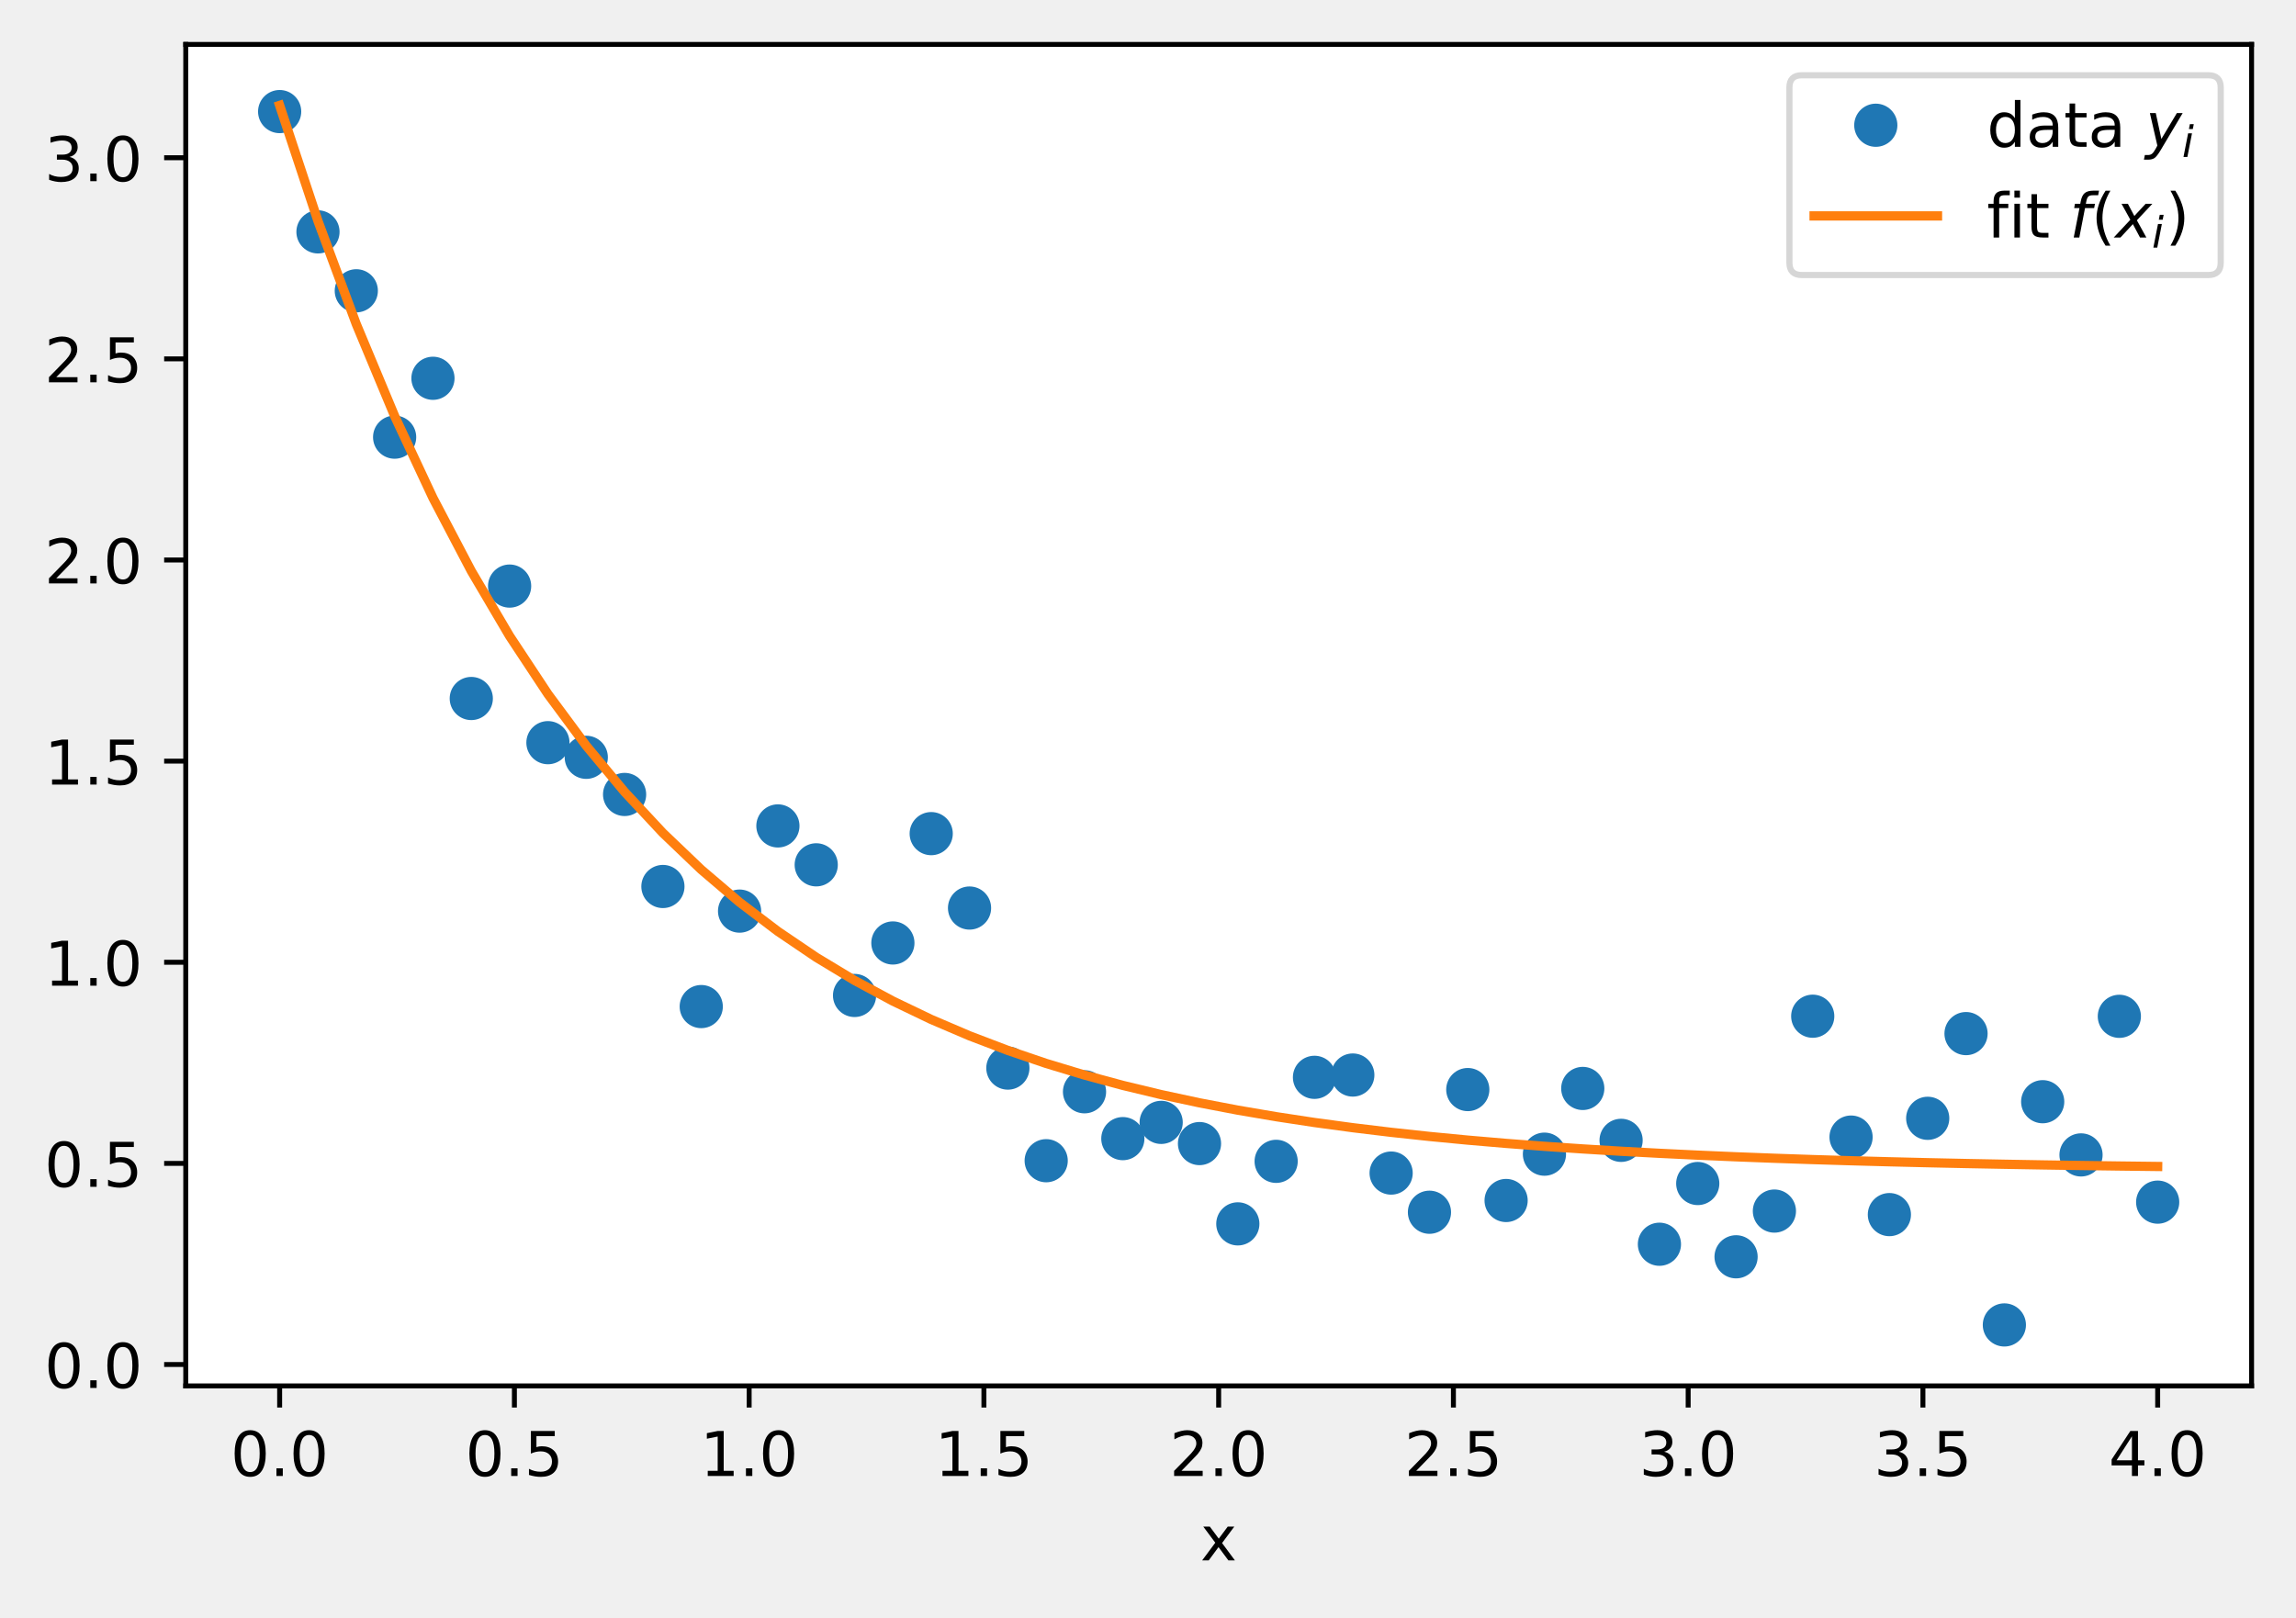
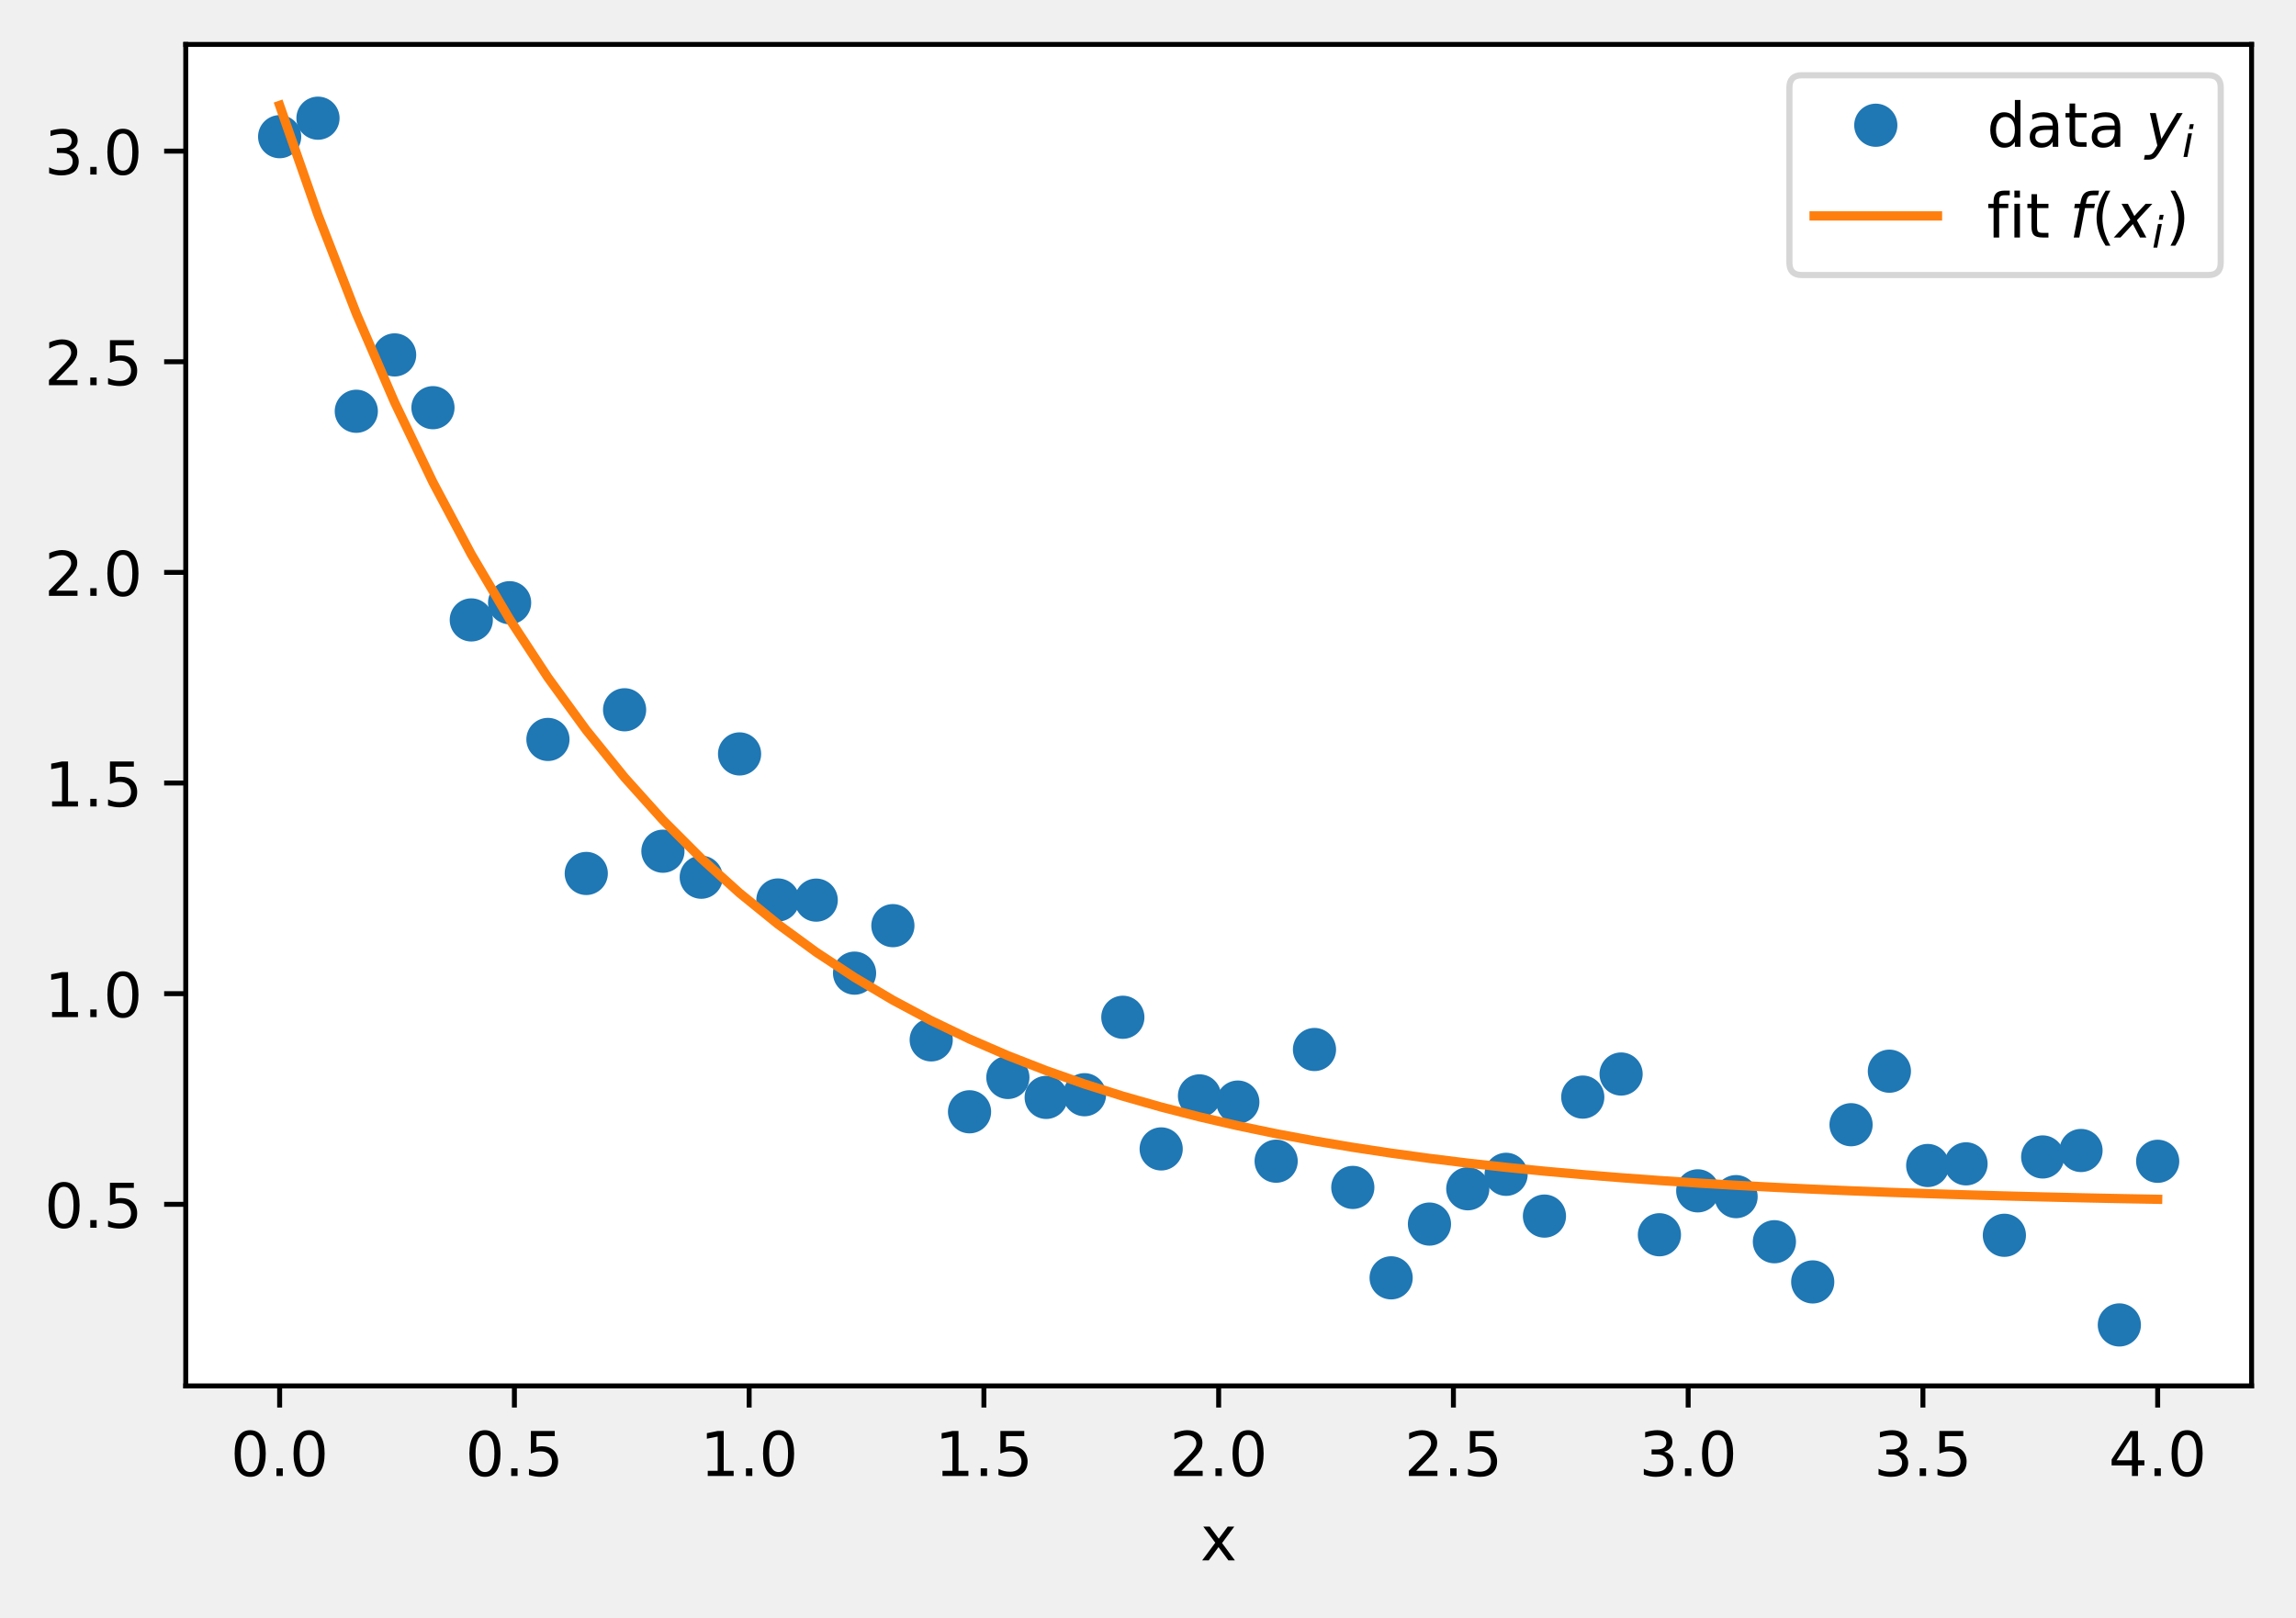
<svg xmlns="http://www.w3.org/2000/svg" xmlns:xlink="http://www.w3.org/1999/xlink" width="372.103pt" height="262.196pt" viewBox="0 0 372.103 262.196" version="1.1">
  <defs>
    <style type="text/css">*{stroke-linejoin: round; stroke-linecap: butt}</style>
  </defs>
  <g id="figure_1">
    <g id="patch_1">
      <path d="M 0 262.196  L 372.103 262.196  L 372.103 0  L 0 0  L 0 262.196  z " style="fill: none" />
    </g>
    <g id="axes_1">
      <g id="patch_2">
        <path d="M 30.103 224.64  L 364.903 224.64  L 364.903 7.2  L 30.103 7.2  z " style="fill: #ffffff" />
      </g>
      <g id="matplotlib.axis_1">
        <g id="xtick_1">
          <g id="line2d_1">
            <defs>
-               <path id="mb25f28ca7a" d="M 0 0  L 0 3.5  " style="stroke: #000000; stroke-width: 0.8" />
-             </defs>
-             <g>
-               <use xlink:href="#mb25f28ca7a" x="45.321" y="224.64" style="stroke: #000000; stroke-width: 0.8" />
+               <path id="mc970d6c013" d="M 0 0  L 0 3.5  " style="stroke: #000000; stroke-width: 0.8" />
+             </defs>
+             <g>
+               <use xlink:href="#mc970d6c013" x="45.321" y="224.64" style="stroke: #000000; stroke-width: 0.8" />
            </g>
          </g>
          <g id="text_1">
            <g transform="translate(37.36974 239.2384)scale(0.1 -0.1)">
              <defs>
                <path id="DejaVuSans-30" d="M 2034 4250  Q 1547 4250 1301 3770  Q 1056 3291 1056 2328  Q 1056 1369 1301 889  Q 1547 409 2034 409  Q 2525 409 2770 889  Q 3016 1369 3016 2328  Q 3016 3291 2770 3770  Q 2525 4250 2034 4250  z M 2034 4750  Q 2819 4750 3233 4129  Q 3647 3509 3647 2328  Q 3647 1150 3233 529  Q 2819 -91 2034 -91  Q 1250 -91 836 529  Q 422 1150 422 2328  Q 422 3509 836 4129  Q 1250 4750 2034 4750  z " transform="scale(0.015625)" />
                <path id="DejaVuSans-2e" d="M 684 794  L 1344 794  L 1344 0  L 684 0  L 684 794  z " transform="scale(0.015625)" />
              </defs>
              <use xlink:href="#DejaVuSans-30" />
              <use xlink:href="#DejaVuSans-2e" x="63.623" />
              <use xlink:href="#DejaVuSans-30" x="95.41" />
            </g>
          </g>
        </g>
        <g id="xtick_2">
          <g id="line2d_2">
            <g>
-               <use xlink:href="#mb25f28ca7a" x="83.367" y="224.64" style="stroke: #000000; stroke-width: 0.8" />
+               <use xlink:href="#mc970d6c013" x="83.367" y="224.64" style="stroke: #000000; stroke-width: 0.8" />
            </g>
          </g>
          <g id="text_2">
            <g transform="translate(75.4152 239.2384)scale(0.1 -0.1)">
              <defs>
                <path id="DejaVuSans-35" d="M 691 4666  L 3169 4666  L 3169 4134  L 1269 4134  L 1269 2991  Q 1406 3038 1543 3061  Q 1681 3084 1819 3084  Q 2600 3084 3056 2656  Q 3513 2228 3513 1497  Q 3513 744 3044 326  Q 2575 -91 1722 -91  Q 1428 -91 1123 -41  Q 819 9 494 109  L 494 744  Q 775 591 1075 516  Q 1375 441 1709 441  Q 2250 441 2565 725  Q 2881 1009 2881 1497  Q 2881 1984 2565 2268  Q 2250 2553 1709 2553  Q 1456 2553 1204 2497  Q 953 2441 691 2322  L 691 4666  z " transform="scale(0.015625)" />
              </defs>
              <use xlink:href="#DejaVuSans-30" />
              <use xlink:href="#DejaVuSans-2e" x="63.623" />
              <use xlink:href="#DejaVuSans-35" x="95.41" />
            </g>
          </g>
        </g>
        <g id="xtick_3">
          <g id="line2d_3">
            <g>
-               <use xlink:href="#mb25f28ca7a" x="121.412" y="224.64" style="stroke: #000000; stroke-width: 0.8" />
+               <use xlink:href="#mc970d6c013" x="121.412" y="224.64" style="stroke: #000000; stroke-width: 0.8" />
            </g>
          </g>
          <g id="text_3">
            <g transform="translate(113.4607 239.2384)scale(0.1 -0.1)">
              <defs>
                <path id="DejaVuSans-31" d="M 794 531  L 1825 531  L 1825 4091  L 703 3866  L 703 4441  L 1819 4666  L 2450 4666  L 2450 531  L 3481 531  L 3481 0  L 794 0  L 794 531  z " transform="scale(0.015625)" />
              </defs>
              <use xlink:href="#DejaVuSans-31" />
              <use xlink:href="#DejaVuSans-2e" x="63.623" />
              <use xlink:href="#DejaVuSans-30" x="95.41" />
            </g>
          </g>
        </g>
        <g id="xtick_4">
          <g id="line2d_4">
            <g>
-               <use xlink:href="#mb25f28ca7a" x="159.458" y="224.64" style="stroke: #000000; stroke-width: 0.8" />
+               <use xlink:href="#mc970d6c013" x="159.458" y="224.64" style="stroke: #000000; stroke-width: 0.8" />
            </g>
          </g>
          <g id="text_4">
            <g transform="translate(151.5061 239.2384)scale(0.1 -0.1)">
              <use xlink:href="#DejaVuSans-31" />
              <use xlink:href="#DejaVuSans-2e" x="63.623" />
              <use xlink:href="#DejaVuSans-35" x="95.41" />
            </g>
          </g>
        </g>
        <g id="xtick_5">
          <g id="line2d_5">
            <g>
-               <use xlink:href="#mb25f28ca7a" x="197.503" y="224.64" style="stroke: #000000; stroke-width: 0.8" />
+               <use xlink:href="#mc970d6c013" x="197.503" y="224.64" style="stroke: #000000; stroke-width: 0.8" />
            </g>
          </g>
          <g id="text_5">
            <g transform="translate(189.5516 239.2384)scale(0.1 -0.1)">
              <defs>
                <path id="DejaVuSans-32" d="M 1228 531  L 3431 531  L 3431 0  L 469 0  L 469 531  Q 828 903 1448 1529  Q 2069 2156 2228 2338  Q 2531 2678 2651 2914  Q 2772 3150 2772 3378  Q 2772 3750 2511 3984  Q 2250 4219 1831 4219  Q 1534 4219 1204 4116  Q 875 4013 500 3803  L 500 4441  Q 881 4594 1212 4672  Q 1544 4750 1819 4750  Q 2544 4750 2975 4387  Q 3406 4025 3406 3419  Q 3406 3131 3298 2873  Q 3191 2616 2906 2266  Q 2828 2175 2409 1742  Q 1991 1309 1228 531  z " transform="scale(0.015625)" />
              </defs>
              <use xlink:href="#DejaVuSans-32" />
              <use xlink:href="#DejaVuSans-2e" x="63.623" />
              <use xlink:href="#DejaVuSans-30" x="95.41" />
            </g>
          </g>
        </g>
        <g id="xtick_6">
          <g id="line2d_6">
            <g>
-               <use xlink:href="#mb25f28ca7a" x="235.549" y="224.64" style="stroke: #000000; stroke-width: 0.8" />
+               <use xlink:href="#mc970d6c013" x="235.549" y="224.64" style="stroke: #000000; stroke-width: 0.8" />
            </g>
          </g>
          <g id="text_6">
            <g transform="translate(227.597 239.2384)scale(0.1 -0.1)">
              <use xlink:href="#DejaVuSans-32" />
              <use xlink:href="#DejaVuSans-2e" x="63.623" />
              <use xlink:href="#DejaVuSans-35" x="95.41" />
            </g>
          </g>
        </g>
        <g id="xtick_7">
          <g id="line2d_7">
            <g>
-               <use xlink:href="#mb25f28ca7a" x="273.594" y="224.64" style="stroke: #000000; stroke-width: 0.8" />
+               <use xlink:href="#mc970d6c013" x="273.594" y="224.64" style="stroke: #000000; stroke-width: 0.8" />
            </g>
          </g>
          <g id="text_7">
            <g transform="translate(265.6425 239.2384)scale(0.1 -0.1)">
              <defs>
                <path id="DejaVuSans-33" d="M 2597 2516  Q 3050 2419 3304 2112  Q 3559 1806 3559 1356  Q 3559 666 3084 287  Q 2609 -91 1734 -91  Q 1441 -91 1130 -33  Q 819 25 488 141  L 488 750  Q 750 597 1062 519  Q 1375 441 1716 441  Q 2309 441 2620 675  Q 2931 909 2931 1356  Q 2931 1769 2642 2001  Q 2353 2234 1838 2234  L 1294 2234  L 1294 2753  L 1863 2753  Q 2328 2753 2575 2939  Q 2822 3125 2822 3475  Q 2822 3834 2567 4026  Q 2313 4219 1838 4219  Q 1578 4219 1281 4162  Q 984 4106 628 3988  L 628 4550  Q 988 4650 1302 4700  Q 1616 4750 1894 4750  Q 2613 4750 3031 4423  Q 3450 4097 3450 3541  Q 3450 3153 3228 2886  Q 3006 2619 2597 2516  z " transform="scale(0.015625)" />
              </defs>
              <use xlink:href="#DejaVuSans-33" />
              <use xlink:href="#DejaVuSans-2e" x="63.623" />
              <use xlink:href="#DejaVuSans-30" x="95.41" />
            </g>
          </g>
        </g>
        <g id="xtick_8">
          <g id="line2d_8">
            <g>
-               <use xlink:href="#mb25f28ca7a" x="311.639" y="224.64" style="stroke: #000000; stroke-width: 0.8" />
+               <use xlink:href="#mc970d6c013" x="311.639" y="224.64" style="stroke: #000000; stroke-width: 0.8" />
            </g>
          </g>
          <g id="text_8">
            <g transform="translate(303.6879 239.2384)scale(0.1 -0.1)">
              <use xlink:href="#DejaVuSans-33" />
              <use xlink:href="#DejaVuSans-2e" x="63.623" />
              <use xlink:href="#DejaVuSans-35" x="95.41" />
            </g>
          </g>
        </g>
        <g id="xtick_9">
          <g id="line2d_9">
            <g>
-               <use xlink:href="#mb25f28ca7a" x="349.685" y="224.64" style="stroke: #000000; stroke-width: 0.8" />
+               <use xlink:href="#mc970d6c013" x="349.685" y="224.64" style="stroke: #000000; stroke-width: 0.8" />
            </g>
          </g>
          <g id="text_9">
            <g transform="translate(341.7334 239.2384)scale(0.1 -0.1)">
              <defs>
                <path id="DejaVuSans-34" d="M 2419 4116  L 825 1625  L 2419 1625  L 2419 4116  z M 2253 4666  L 3047 4666  L 3047 1625  L 3713 1625  L 3713 1100  L 3047 1100  L 3047 0  L 2419 0  L 2419 1100  L 313 1100  L 313 1709  L 2253 4666  z " transform="scale(0.015625)" />
              </defs>
              <use xlink:href="#DejaVuSans-34" />
              <use xlink:href="#DejaVuSans-2e" x="63.623" />
              <use xlink:href="#DejaVuSans-30" x="95.41" />
            </g>
          </g>
        </g>
        <g id="text_10">
          <g transform="translate(194.5437 252.9166)scale(0.1 -0.1)">
            <defs>
              <path id="DejaVuSans-78" d="M 3513 3500  L 2247 1797  L 3578 0  L 2900 0  L 1881 1375  L 863 0  L 184 0  L 1544 1831  L 300 3500  L 978 3500  L 1906 2253  L 2834 3500  L 3513 3500  z " transform="scale(0.015625)" />
            </defs>
            <use xlink:href="#DejaVuSans-78" />
          </g>
        </g>
      </g>
      <g id="matplotlib.axis_2">
        <g id="ytick_1">
          <g id="line2d_10">
            <defs>
-               <path id="m3d0febc339" d="M 0 0  L -3.5 0  " style="stroke: #000000; stroke-width: 0.8" />
-             </defs>
-             <g>
-               <use xlink:href="#m3d0febc339" x="30.103" y="221.17" style="stroke: #000000; stroke-width: 0.8" />
+               <path id="mb87e698d40" d="M 0 0  L -3.5 0  " style="stroke: #000000; stroke-width: 0.8" />
+             </defs>
+             <g>
+               <use xlink:href="#mb87e698d40" x="30.103" y="195.204" style="stroke: #000000; stroke-width: 0.8" />
            </g>
          </g>
          <g id="text_11">
-             <g transform="translate(7.2 224.9693)scale(0.1 -0.1)">
+             <g transform="translate(7.2 199.0031)scale(0.1 -0.1)">
              <use xlink:href="#DejaVuSans-30" />
              <use xlink:href="#DejaVuSans-2e" x="63.623" />
-               <use xlink:href="#DejaVuSans-30" x="95.41" />
+               <use xlink:href="#DejaVuSans-35" x="95.41" />
            </g>
          </g>
        </g>
        <g id="ytick_2">
          <g id="line2d_11">
            <g>
-               <use xlink:href="#m3d0febc339" x="30.103" y="188.57" style="stroke: #000000; stroke-width: 0.8" />
+               <use xlink:href="#mb87e698d40" x="30.103" y="161.062" style="stroke: #000000; stroke-width: 0.8" />
            </g>
          </g>
          <g id="text_12">
-             <g transform="translate(7.2 192.3688)scale(0.1 -0.1)">
-               <use xlink:href="#DejaVuSans-30" />
-               <use xlink:href="#DejaVuSans-2e" x="63.623" />
-               <use xlink:href="#DejaVuSans-35" x="95.41" />
+             <g transform="translate(7.2 164.8608)scale(0.1 -0.1)">
+               <use xlink:href="#DejaVuSans-31" />
+               <use xlink:href="#DejaVuSans-2e" x="63.623" />
+               <use xlink:href="#DejaVuSans-30" x="95.41" />
            </g>
          </g>
        </g>
        <g id="ytick_3">
          <g id="line2d_12">
            <g>
-               <use xlink:href="#m3d0febc339" x="30.103" y="155.969" style="stroke: #000000; stroke-width: 0.8" />
+               <use xlink:href="#mb87e698d40" x="30.103" y="126.919" style="stroke: #000000; stroke-width: 0.8" />
            </g>
          </g>
          <g id="text_13">
-             <g transform="translate(7.2 159.7683)scale(0.1 -0.1)">
+             <g transform="translate(7.2 130.7184)scale(0.1 -0.1)">
              <use xlink:href="#DejaVuSans-31" />
              <use xlink:href="#DejaVuSans-2e" x="63.623" />
-               <use xlink:href="#DejaVuSans-30" x="95.41" />
+               <use xlink:href="#DejaVuSans-35" x="95.41" />
            </g>
          </g>
        </g>
        <g id="ytick_4">
          <g id="line2d_13">
            <g>
-               <use xlink:href="#m3d0febc339" x="30.103" y="123.369" style="stroke: #000000; stroke-width: 0.8" />
+               <use xlink:href="#mb87e698d40" x="30.103" y="92.777" style="stroke: #000000; stroke-width: 0.8" />
            </g>
          </g>
          <g id="text_14">
-             <g transform="translate(7.2 127.1678)scale(0.1 -0.1)">
-               <use xlink:href="#DejaVuSans-31" />
-               <use xlink:href="#DejaVuSans-2e" x="63.623" />
-               <use xlink:href="#DejaVuSans-35" x="95.41" />
+             <g transform="translate(7.2 96.57608)scale(0.1 -0.1)">
+               <use xlink:href="#DejaVuSans-32" />
+               <use xlink:href="#DejaVuSans-2e" x="63.623" />
+               <use xlink:href="#DejaVuSans-30" x="95.41" />
            </g>
          </g>
        </g>
        <g id="ytick_5">
          <g id="line2d_14">
            <g>
-               <use xlink:href="#m3d0febc339" x="30.103" y="90.768" style="stroke: #000000; stroke-width: 0.8" />
+               <use xlink:href="#mb87e698d40" x="30.103" y="58.635" style="stroke: #000000; stroke-width: 0.8" />
            </g>
          </g>
          <g id="text_15">
-             <g transform="translate(7.2 94.5673)scale(0.1 -0.1)">
+             <g transform="translate(7.2 62.43373)scale(0.1 -0.1)">
              <use xlink:href="#DejaVuSans-32" />
              <use xlink:href="#DejaVuSans-2e" x="63.623" />
-               <use xlink:href="#DejaVuSans-30" x="95.41" />
+               <use xlink:href="#DejaVuSans-35" x="95.41" />
            </g>
          </g>
        </g>
        <g id="ytick_6">
          <g id="line2d_15">
            <g>
-               <use xlink:href="#m3d0febc339" x="30.103" y="58.168" style="stroke: #000000; stroke-width: 0.8" />
+               <use xlink:href="#mb87e698d40" x="30.103" y="24.492" style="stroke: #000000; stroke-width: 0.8" />
            </g>
          </g>
          <g id="text_16">
-             <g transform="translate(7.2 61.96681)scale(0.1 -0.1)">
-               <use xlink:href="#DejaVuSans-32" />
-               <use xlink:href="#DejaVuSans-2e" x="63.623" />
-               <use xlink:href="#DejaVuSans-35" x="95.41" />
-             </g>
-           </g>
-         </g>
-         <g id="ytick_7">
-           <g id="line2d_16">
-             <g>
-               <use xlink:href="#m3d0febc339" x="30.103" y="25.567" style="stroke: #000000; stroke-width: 0.8" />
-             </g>
-           </g>
-           <g id="text_17">
-             <g transform="translate(7.2 29.36631)scale(0.1 -0.1)">
+             <g transform="translate(7.2 28.29137)scale(0.1 -0.1)">
              <use xlink:href="#DejaVuSans-33" />
              <use xlink:href="#DejaVuSans-2e" x="63.623" />
              <use xlink:href="#DejaVuSans-30" x="95.41" />
            </g>
          </g>
        </g>
      </g>
+       <g id="line2d_16">
+         <defs>
+           <path id="m51ee237373" d="M 0 3  C 0.796 3 1.559 2.684 2.121 2.121  C 2.684 1.559 3 0.796 3 0  C 3 -0.796 2.684 -1.559 2.121 -2.121  C 1.559 -2.684 0.796 -3 0 -3  C -0.796 -3 -1.559 -2.684 -2.121 -2.121  C -2.684 -1.559 -3 -0.796 -3 0  C -3 0.796 -2.684 1.559 -2.121 2.121  C -1.559 2.684 -0.796 3 0 3  z " style="stroke: #1f77b4" />
+         </defs>
+         <g clip-path="url(#pf06b651ff1)">
+           <use xlink:href="#m51ee237373" x="45.321" y="22.155" style="fill: #1f77b4; stroke: #1f77b4" />
+           <use xlink:href="#m51ee237373" x="51.533" y="19.159" style="fill: #1f77b4; stroke: #1f77b4" />
+           <use xlink:href="#m51ee237373" x="57.744" y="66.661" style="fill: #1f77b4; stroke: #1f77b4" />
+           <use xlink:href="#m51ee237373" x="63.956" y="57.526" style="fill: #1f77b4; stroke: #1f77b4" />
+           <use xlink:href="#m51ee237373" x="70.167" y="66.081" style="fill: #1f77b4; stroke: #1f77b4" />
+           <use xlink:href="#m51ee237373" x="76.379" y="100.482" style="fill: #1f77b4; stroke: #1f77b4" />
+           <use xlink:href="#m51ee237373" x="82.59" y="97.692" style="fill: #1f77b4; stroke: #1f77b4" />
+           <use xlink:href="#m51ee237373" x="88.802" y="119.854" style="fill: #1f77b4; stroke: #1f77b4" />
+           <use xlink:href="#m51ee237373" x="95.013" y="141.577" style="fill: #1f77b4; stroke: #1f77b4" />
+           <use xlink:href="#m51ee237373" x="101.225" y="115.047" style="fill: #1f77b4; stroke: #1f77b4" />
+           <use xlink:href="#m51ee237373" x="107.436" y="137.971" style="fill: #1f77b4; stroke: #1f77b4" />
+           <use xlink:href="#m51ee237373" x="113.648" y="142.185" style="fill: #1f77b4; stroke: #1f77b4" />
+           <use xlink:href="#m51ee237373" x="119.859" y="122.202" style="fill: #1f77b4; stroke: #1f77b4" />
+           <use xlink:href="#m51ee237373" x="126.071" y="145.875" style="fill: #1f77b4; stroke: #1f77b4" />
+           <use xlink:href="#m51ee237373" x="132.282" y="145.9" style="fill: #1f77b4; stroke: #1f77b4" />
+           <use xlink:href="#m51ee237373" x="138.494" y="157.736" style="fill: #1f77b4; stroke: #1f77b4" />
+           <use xlink:href="#m51ee237373" x="144.705" y="150.037" style="fill: #1f77b4; stroke: #1f77b4" />
+           <use xlink:href="#m51ee237373" x="150.917" y="168.552" style="fill: #1f77b4; stroke: #1f77b4" />
+           <use xlink:href="#m51ee237373" x="157.128" y="180.207" style="fill: #1f77b4; stroke: #1f77b4" />
+           <use xlink:href="#m51ee237373" x="163.34" y="174.644" style="fill: #1f77b4; stroke: #1f77b4" />
+           <use xlink:href="#m51ee237373" x="169.551" y="177.874" style="fill: #1f77b4; stroke: #1f77b4" />
+           <use xlink:href="#m51ee237373" x="175.763" y="177.441" style="fill: #1f77b4; stroke: #1f77b4" />
+           <use xlink:href="#m51ee237373" x="181.974" y="164.887" style="fill: #1f77b4; stroke: #1f77b4" />
+           <use xlink:href="#m51ee237373" x="188.186" y="186.226" style="fill: #1f77b4; stroke: #1f77b4" />
+           <use xlink:href="#m51ee237373" x="194.397" y="177.629" style="fill: #1f77b4; stroke: #1f77b4" />
+           <use xlink:href="#m51ee237373" x="200.609" y="178.633" style="fill: #1f77b4; stroke: #1f77b4" />
+           <use xlink:href="#m51ee237373" x="206.82" y="188.216" style="fill: #1f77b4; stroke: #1f77b4" />
+           <use xlink:href="#m51ee237373" x="213.032" y="170.112" style="fill: #1f77b4; stroke: #1f77b4" />
+           <use xlink:href="#m51ee237373" x="219.243" y="192.466" style="fill: #1f77b4; stroke: #1f77b4" />
+           <use xlink:href="#m51ee237373" x="225.455" y="207.122" style="fill: #1f77b4; stroke: #1f77b4" />
+           <use xlink:href="#m51ee237373" x="231.666" y="198.407" style="fill: #1f77b4; stroke: #1f77b4" />
+           <use xlink:href="#m51ee237373" x="237.878" y="192.685" style="fill: #1f77b4; stroke: #1f77b4" />
+           <use xlink:href="#m51ee237373" x="244.089" y="190.343" style="fill: #1f77b4; stroke: #1f77b4" />
+           <use xlink:href="#m51ee237373" x="250.301" y="197.114" style="fill: #1f77b4; stroke: #1f77b4" />
+           <use xlink:href="#m51ee237373" x="256.512" y="177.827" style="fill: #1f77b4; stroke: #1f77b4" />
+           <use xlink:href="#m51ee237373" x="262.724" y="174.086" style="fill: #1f77b4; stroke: #1f77b4" />
+           <use xlink:href="#m51ee237373" x="268.935" y="200.139" style="fill: #1f77b4; stroke: #1f77b4" />
+           <use xlink:href="#m51ee237373" x="275.147" y="193.022" style="fill: #1f77b4; stroke: #1f77b4" />
+           <use xlink:href="#m51ee237373" x="281.358" y="193.96" style="fill: #1f77b4; stroke: #1f77b4" />
+           <use xlink:href="#m51ee237373" x="287.57" y="201.27" style="fill: #1f77b4; stroke: #1f77b4" />
+           <use xlink:href="#m51ee237373" x="293.781" y="207.784" style="fill: #1f77b4; stroke: #1f77b4" />
+           <use xlink:href="#m51ee237373" x="299.993" y="182.302" style="fill: #1f77b4; stroke: #1f77b4" />
+           <use xlink:href="#m51ee237373" x="306.204" y="173.628" style="fill: #1f77b4; stroke: #1f77b4" />
+           <use xlink:href="#m51ee237373" x="312.416" y="188.914" style="fill: #1f77b4; stroke: #1f77b4" />
+           <use xlink:href="#m51ee237373" x="318.627" y="188.646" style="fill: #1f77b4; stroke: #1f77b4" />
+           <use xlink:href="#m51ee237373" x="324.839" y="200.225" style="fill: #1f77b4; stroke: #1f77b4" />
+           <use xlink:href="#m51ee237373" x="331.05" y="187.528" style="fill: #1f77b4; stroke: #1f77b4" />
+           <use xlink:href="#m51ee237373" x="337.262" y="186.481" style="fill: #1f77b4; stroke: #1f77b4" />
+           <use xlink:href="#m51ee237373" x="343.473" y="214.756" style="fill: #1f77b4; stroke: #1f77b4" />
+           <use xlink:href="#m51ee237373" x="349.685" y="188.231" style="fill: #1f77b4; stroke: #1f77b4" />
+         </g>
+       </g>
      <g id="line2d_17">
-         <defs>
-           <path id="m272d26cb9c" d="M 0 3  C 0.796 3 1.559 2.684 2.121 2.121  C 2.684 1.559 3 0.796 3 0  C 3 -0.796 2.684 -1.559 2.121 -2.121  C 1.559 -2.684 0.796 -3 0 -3  C -0.796 -3 -1.559 -2.684 -2.121 -2.121  C -2.684 -1.559 -3 -0.796 -3 0  C -3 0.796 -2.684 1.559 -2.121 2.121  C -1.559 2.684 -0.796 3 0 3  z " style="stroke: #1f77b4" />
-         </defs>
-         <g clip-path="url(#pc79d44446e)">
-           <use xlink:href="#m272d26cb9c" x="45.321" y="18.085" style="fill: #1f77b4; stroke: #1f77b4" />
-           <use xlink:href="#m272d26cb9c" x="51.533" y="37.584" style="fill: #1f77b4; stroke: #1f77b4" />
-           <use xlink:href="#m272d26cb9c" x="57.744" y="47.134" style="fill: #1f77b4; stroke: #1f77b4" />
-           <use xlink:href="#m272d26cb9c" x="63.956" y="70.858" style="fill: #1f77b4; stroke: #1f77b4" />
-           <use xlink:href="#m272d26cb9c" x="70.167" y="61.315" style="fill: #1f77b4; stroke: #1f77b4" />
-           <use xlink:href="#m272d26cb9c" x="76.379" y="113.218" style="fill: #1f77b4; stroke: #1f77b4" />
-           <use xlink:href="#m272d26cb9c" x="82.59" y="94.997" style="fill: #1f77b4; stroke: #1f77b4" />
-           <use xlink:href="#m272d26cb9c" x="88.802" y="120.378" style="fill: #1f77b4; stroke: #1f77b4" />
-           <use xlink:href="#m272d26cb9c" x="95.013" y="122.751" style="fill: #1f77b4; stroke: #1f77b4" />
-           <use xlink:href="#m272d26cb9c" x="101.225" y="128.773" style="fill: #1f77b4; stroke: #1f77b4" />
-           <use xlink:href="#m272d26cb9c" x="107.436" y="143.69" style="fill: #1f77b4; stroke: #1f77b4" />
-           <use xlink:href="#m272d26cb9c" x="113.648" y="163.153" style="fill: #1f77b4; stroke: #1f77b4" />
-           <use xlink:href="#m272d26cb9c" x="119.859" y="147.679" style="fill: #1f77b4; stroke: #1f77b4" />
-           <use xlink:href="#m272d26cb9c" x="126.071" y="133.871" style="fill: #1f77b4; stroke: #1f77b4" />
-           <use xlink:href="#m272d26cb9c" x="132.282" y="140.178" style="fill: #1f77b4; stroke: #1f77b4" />
-           <use xlink:href="#m272d26cb9c" x="138.494" y="161.352" style="fill: #1f77b4; stroke: #1f77b4" />
-           <use xlink:href="#m272d26cb9c" x="144.705" y="152.845" style="fill: #1f77b4; stroke: #1f77b4" />
-           <use xlink:href="#m272d26cb9c" x="150.917" y="135.121" style="fill: #1f77b4; stroke: #1f77b4" />
-           <use xlink:href="#m272d26cb9c" x="157.128" y="147.182" style="fill: #1f77b4; stroke: #1f77b4" />
-           <use xlink:href="#m272d26cb9c" x="163.34" y="173.123" style="fill: #1f77b4; stroke: #1f77b4" />
-           <use xlink:href="#m272d26cb9c" x="169.551" y="188.138" style="fill: #1f77b4; stroke: #1f77b4" />
-           <use xlink:href="#m272d26cb9c" x="175.763" y="176.963" style="fill: #1f77b4; stroke: #1f77b4" />
-           <use xlink:href="#m272d26cb9c" x="181.974" y="184.558" style="fill: #1f77b4; stroke: #1f77b4" />
-           <use xlink:href="#m272d26cb9c" x="188.186" y="181.924" style="fill: #1f77b4; stroke: #1f77b4" />
-           <use xlink:href="#m272d26cb9c" x="194.397" y="185.359" style="fill: #1f77b4; stroke: #1f77b4" />
-           <use xlink:href="#m272d26cb9c" x="200.609" y="198.375" style="fill: #1f77b4; stroke: #1f77b4" />
-           <use xlink:href="#m272d26cb9c" x="206.82" y="188.239" style="fill: #1f77b4; stroke: #1f77b4" />
-           <use xlink:href="#m272d26cb9c" x="213.032" y="174.621" style="fill: #1f77b4; stroke: #1f77b4" />
-           <use xlink:href="#m272d26cb9c" x="219.243" y="174.249" style="fill: #1f77b4; stroke: #1f77b4" />
-           <use xlink:href="#m272d26cb9c" x="225.455" y="190.14" style="fill: #1f77b4; stroke: #1f77b4" />
-           <use xlink:href="#m272d26cb9c" x="231.666" y="196.489" style="fill: #1f77b4; stroke: #1f77b4" />
-           <use xlink:href="#m272d26cb9c" x="237.878" y="176.605" style="fill: #1f77b4; stroke: #1f77b4" />
-           <use xlink:href="#m272d26cb9c" x="244.089" y="194.586" style="fill: #1f77b4; stroke: #1f77b4" />
-           <use xlink:href="#m272d26cb9c" x="250.301" y="187.076" style="fill: #1f77b4; stroke: #1f77b4" />
-           <use xlink:href="#m272d26cb9c" x="256.512" y="176.424" style="fill: #1f77b4; stroke: #1f77b4" />
-           <use xlink:href="#m272d26cb9c" x="262.724" y="184.836" style="fill: #1f77b4; stroke: #1f77b4" />
-           <use xlink:href="#m272d26cb9c" x="268.935" y="201.676" style="fill: #1f77b4; stroke: #1f77b4" />
-           <use xlink:href="#m272d26cb9c" x="275.147" y="191.834" style="fill: #1f77b4; stroke: #1f77b4" />
-           <use xlink:href="#m272d26cb9c" x="281.358" y="203.712" style="fill: #1f77b4; stroke: #1f77b4" />
-           <use xlink:href="#m272d26cb9c" x="287.57" y="196.3" style="fill: #1f77b4; stroke: #1f77b4" />
-           <use xlink:href="#m272d26cb9c" x="293.781" y="164.716" style="fill: #1f77b4; stroke: #1f77b4" />
-           <use xlink:href="#m272d26cb9c" x="299.993" y="184.307" style="fill: #1f77b4; stroke: #1f77b4" />
-           <use xlink:href="#m272d26cb9c" x="306.204" y="196.873" style="fill: #1f77b4; stroke: #1f77b4" />
-           <use xlink:href="#m272d26cb9c" x="312.416" y="181.264" style="fill: #1f77b4; stroke: #1f77b4" />
-           <use xlink:href="#m272d26cb9c" x="318.627" y="167.534" style="fill: #1f77b4; stroke: #1f77b4" />
-           <use xlink:href="#m272d26cb9c" x="324.839" y="214.756" style="fill: #1f77b4; stroke: #1f77b4" />
-           <use xlink:href="#m272d26cb9c" x="331.05" y="178.573" style="fill: #1f77b4; stroke: #1f77b4" />
-           <use xlink:href="#m272d26cb9c" x="337.262" y="187.197" style="fill: #1f77b4; stroke: #1f77b4" />
-           <use xlink:href="#m272d26cb9c" x="343.473" y="164.733" style="fill: #1f77b4; stroke: #1f77b4" />
-           <use xlink:href="#m272d26cb9c" x="349.685" y="194.852" style="fill: #1f77b4; stroke: #1f77b4" />
-         </g>
-       </g>
-       <g id="line2d_18">
-         <path d="M 45.321 17.084  L 51.533 35.829  L 57.744 52.539  L 63.956 67.433  L 70.167 80.711  L 76.379 92.546  L 82.59 103.096  L 88.802 112.5  L 95.013 120.883  L 101.225 128.356  L 107.436 135.017  L 113.648 140.954  L 119.859 146.247  L 126.071 150.965  L 132.282 155.17  L 138.494 158.919  L 144.705 162.261  L 150.917 165.24  L 157.128 167.895  L 163.34 170.262  L 169.551 172.372  L 175.763 174.253  L 181.974 175.929  L 188.186 177.423  L 194.397 178.756  L 200.609 179.943  L 206.82 181.001  L 213.032 181.945  L 219.243 182.786  L 225.455 183.536  L 231.666 184.204  L 237.878 184.8  L 244.089 185.331  L 250.301 185.804  L 256.512 186.226  L 262.724 186.602  L 268.935 186.937  L 275.147 187.236  L 281.358 187.503  L 287.57 187.74  L 293.781 187.952  L 299.993 188.141  L 306.204 188.309  L 312.416 188.459  L 318.627 188.592  L 324.839 188.711  L 331.05 188.818  L 337.262 188.912  L 343.473 188.997  L 349.685 189.072  " clip-path="url(#pc79d44446e)" style="fill: none; stroke: #ff7f0e; stroke-width: 1.5; stroke-linecap: square" />
+         <path d="M 45.321 17.084  L 51.533 34.836  L 57.744 50.821  L 63.956 65.215  L 70.167 78.176  L 76.379 89.848  L 82.59 100.357  L 88.802 109.821  L 95.013 118.343  L 101.225 126.016  L 107.436 132.926  L 113.648 139.148  L 119.859 144.751  L 126.071 149.796  L 132.282 154.339  L 138.494 158.43  L 144.705 162.113  L 150.917 165.43  L 157.128 168.417  L 163.34 171.107  L 169.551 173.529  L 175.763 175.709  L 181.974 177.673  L 188.186 179.441  L 194.397 181.034  L 200.609 182.468  L 206.82 183.759  L 213.032 184.921  L 219.243 185.968  L 225.455 186.911  L 231.666 187.76  L 237.878 188.524  L 244.089 189.212  L 250.301 189.832  L 256.512 190.39  L 262.724 190.893  L 268.935 191.345  L 275.147 191.753  L 281.358 192.12  L 287.57 192.45  L 293.781 192.748  L 299.993 193.016  L 306.204 193.257  L 312.416 193.474  L 318.627 193.67  L 324.839 193.846  L 331.05 194.004  L 337.262 194.147  L 343.473 194.276  L 349.685 194.392  " clip-path="url(#pf06b651ff1)" style="fill: none; stroke: #ff7f0e; stroke-width: 1.5; stroke-linecap: square" />
      </g>
      <g id="patch_3">
        <path d="M 30.103 224.64  L 30.103 7.2  " style="fill: none; stroke: #000000; stroke-width: 0.8; stroke-linejoin: miter; stroke-linecap: square" />
      </g>
      <g id="patch_4">
        <path d="M 364.903 224.64  L 364.903 7.2  " style="fill: none; stroke: #000000; stroke-width: 0.8; stroke-linejoin: miter; stroke-linecap: square" />
      </g>
      <g id="patch_5">
        <path d="M 30.103 224.64  L 364.903 224.64  " style="fill: none; stroke: #000000; stroke-width: 0.8; stroke-linejoin: miter; stroke-linecap: square" />
      </g>
      <g id="patch_6">
        <path d="M 30.103 7.2  L 364.903 7.2  " style="fill: none; stroke: #000000; stroke-width: 0.8; stroke-linejoin: miter; stroke-linecap: square" />
      </g>
      <g id="legend_1">
        <g id="patch_7">
          <path d="M 292.003 44.578  L 357.903 44.578  Q 359.903 44.578 359.903 42.578  L 359.903 14.2  Q 359.903 12.2 357.903 12.2  L 292.003 12.2  Q 290.003 12.2 290.003 14.2  L 290.003 42.578  Q 290.003 44.578 292.003 44.578  z " style="fill: #ffffff; opacity: 0.8; stroke: #cccccc; stroke-linejoin: miter" />
        </g>
-         <g id="line2d_19">
+         <g id="line2d_18">
          <g>
-             <use xlink:href="#m272d26cb9c" x="304.003" y="20.3" style="fill: #1f77b4; stroke: #1f77b4" />
-           </g>
-         </g>
-         <g id="text_18">
+             <use xlink:href="#m51ee237373" x="304.003" y="20.3" style="fill: #1f77b4; stroke: #1f77b4" />
+           </g>
+         </g>
+         <g id="text_17">
          <g transform="translate(322.0031 23.8)scale(0.1 -0.1)">
            <defs>
              <path id="DejaVuSans-64" d="M 2906 2969  L 2906 4863  L 3481 4863  L 3481 0  L 2906 0  L 2906 525  Q 2725 213 2448 61  Q 2172 -91 1784 -91  Q 1150 -91 751 415  Q 353 922 353 1747  Q 353 2572 751 3078  Q 1150 3584 1784 3584  Q 2172 3584 2448 3432  Q 2725 3281 2906 2969  z M 947 1747  Q 947 1113 1208 752  Q 1469 391 1925 391  Q 2381 391 2643 752  Q 2906 1113 2906 1747  Q 2906 2381 2643 2742  Q 2381 3103 1925 3103  Q 1469 3103 1208 2742  Q 947 2381 947 1747  z " transform="scale(0.015625)" />
              <path id="DejaVuSans-61" d="M 2194 1759  Q 1497 1759 1228 1600  Q 959 1441 959 1056  Q 959 750 1161 570  Q 1363 391 1709 391  Q 2188 391 2477 730  Q 2766 1069 2766 1631  L 2766 1759  L 2194 1759  z M 3341 1997  L 3341 0  L 2766 0  L 2766 531  Q 2569 213 2275 61  Q 1981 -91 1556 -91  Q 1019 -91 701 211  Q 384 513 384 1019  Q 384 1609 779 1909  Q 1175 2209 1959 2209  L 2766 2209  L 2766 2266  Q 2766 2663 2505 2880  Q 2244 3097 1772 3097  Q 1472 3097 1187 3025  Q 903 2953 641 2809  L 641 3341  Q 956 3463 1253 3523  Q 1550 3584 1831 3584  Q 2591 3584 2966 3190  Q 3341 2797 3341 1997  z " transform="scale(0.015625)" />
              <path id="DejaVuSans-74" d="M 1172 4494  L 1172 3500  L 2356 3500  L 2356 3053  L 1172 3053  L 1172 1153  Q 1172 725 1289 603  Q 1406 481 1766 481  L 2356 481  L 2356 0  L 1766 0  Q 1100 0 847 248  Q 594 497 594 1153  L 594 3053  L 172 3053  L 172 3500  L 594 3500  L 594 4494  L 1172 4494  z " transform="scale(0.015625)" />
              <path id="DejaVuSans-20" transform="scale(0.015625)" />
              <path id="DejaVuSans-Oblique-79" d="M 1588 -325  Q 1188 -997 936 -1164  Q 684 -1331 294 -1331  L -159 -1331  L -63 -850  L 269 -850  Q 509 -850 678 -719  Q 847 -588 1056 -206  L 1234 128  L 459 3500  L 1069 3500  L 1650 819  L 3256 3500  L 3859 3500  L 1588 -325  z " transform="scale(0.015625)" />
              <path id="DejaVuSans-Oblique-69" d="M 1172 4863  L 1747 4863  L 1606 4134  L 1031 4134  L 1172 4863  z M 909 3500  L 1484 3500  L 800 0  L 225 0  L 909 3500  z " transform="scale(0.015625)" />
            </defs>
            <use xlink:href="#DejaVuSans-64" transform="translate(0 0.015625)" />
            <use xlink:href="#DejaVuSans-61" transform="translate(63.47656 0.015625)" />
            <use xlink:href="#DejaVuSans-74" transform="translate(124.7559 0.015625)" />
            <use xlink:href="#DejaVuSans-61" transform="translate(163.9648 0.015625)" />
            <use xlink:href="#DejaVuSans-20" transform="translate(225.2441 0.015625)" />
            <use xlink:href="#DejaVuSans-Oblique-79" transform="translate(257.0312 0.015625)" />
            <use xlink:href="#DejaVuSans-Oblique-69" transform="translate(316.2109 -16.39062)scale(0.7)" />
          </g>
        </g>
-         <g id="line2d_20">
+         <g id="line2d_19">
          <path d="M 294.003 34.998  L 304.003 34.998  L 314.003 34.998  " style="fill: none; stroke: #ff7f0e; stroke-width: 1.5; stroke-linecap: square" />
        </g>
-         <g id="text_19">
+         <g id="text_18">
          <g transform="translate(322.0031 38.49844)scale(0.1 -0.1)">
            <defs>
              <path id="DejaVuSans-66" d="M 2375 4863  L 2375 4384  L 1825 4384  Q 1516 4384 1395 4259  Q 1275 4134 1275 3809  L 1275 3500  L 2222 3500  L 2222 3053  L 1275 3053  L 1275 0  L 697 0  L 697 3053  L 147 3053  L 147 3500  L 697 3500  L 697 3744  Q 697 4328 969 4595  Q 1241 4863 1831 4863  L 2375 4863  z " transform="scale(0.015625)" />
              <path id="DejaVuSans-69" d="M 603 3500  L 1178 3500  L 1178 0  L 603 0  L 603 3500  z M 603 4863  L 1178 4863  L 1178 4134  L 603 4134  L 603 4863  z " transform="scale(0.015625)" />
              <path id="DejaVuSans-Oblique-66" d="M 3059 4863  L 2969 4384  L 2419 4384  Q 2106 4384 1964 4261  Q 1822 4138 1753 3809  L 1691 3500  L 2638 3500  L 2553 3053  L 1606 3053  L 1013 0  L 434 0  L 1031 3053  L 481 3053  L 563 3500  L 1113 3500  L 1159 3744  Q 1278 4363 1576 4613  Q 1875 4863 2516 4863  L 3059 4863  z " transform="scale(0.015625)" />
              <path id="DejaVuSans-28" d="M 1984 4856  Q 1566 4138 1362 3434  Q 1159 2731 1159 2009  Q 1159 1288 1364 580  Q 1569 -128 1984 -844  L 1484 -844  Q 1016 -109 783 600  Q 550 1309 550 2009  Q 550 2706 781 3412  Q 1013 4119 1484 4856  L 1984 4856  z " transform="scale(0.015625)" />
              <path id="DejaVuSans-Oblique-78" d="M 3841 3500  L 2234 1784  L 3219 0  L 2559 0  L 1819 1388  L 531 0  L -166 0  L 1556 1844  L 641 3500  L 1300 3500  L 1972 2234  L 3144 3500  L 3841 3500  z " transform="scale(0.015625)" />
              <path id="DejaVuSans-29" d="M 513 4856  L 1013 4856  Q 1481 4119 1714 3412  Q 1947 2706 1947 2009  Q 1947 1309 1714 600  Q 1481 -109 1013 -844  L 513 -844  Q 928 -128 1133 580  Q 1338 1288 1338 2009  Q 1338 2731 1133 3434  Q 928 4138 513 4856  z " transform="scale(0.015625)" />
            </defs>
            <use xlink:href="#DejaVuSans-66" transform="translate(0 0.015625)" />
            <use xlink:href="#DejaVuSans-69" transform="translate(35.20508 0.015625)" />
            <use xlink:href="#DejaVuSans-74" transform="translate(62.98828 0.015625)" />
            <use xlink:href="#DejaVuSans-20" transform="translate(102.1973 0.015625)" />
            <use xlink:href="#DejaVuSans-Oblique-66" transform="translate(133.9844 0.015625)" />
            <use xlink:href="#DejaVuSans-28" transform="translate(169.1895 0.015625)" />
            <use xlink:href="#DejaVuSans-Oblique-78" transform="translate(208.2031 0.015625)" />
            <use xlink:href="#DejaVuSans-Oblique-69" transform="translate(267.3828 -16.39062)scale(0.7)" />
            <use xlink:href="#DejaVuSans-29" transform="translate(289.5654 0.015625)" />
          </g>
        </g>
      </g>
    </g>
  </g>
  <defs>
-     <clipPath id="pc79d44446e">
+     <clipPath id="pf06b651ff1">
      <rect x="30.103" y="7.2" width="334.8" height="217.44" />
    </clipPath>
  </defs>
</svg>
